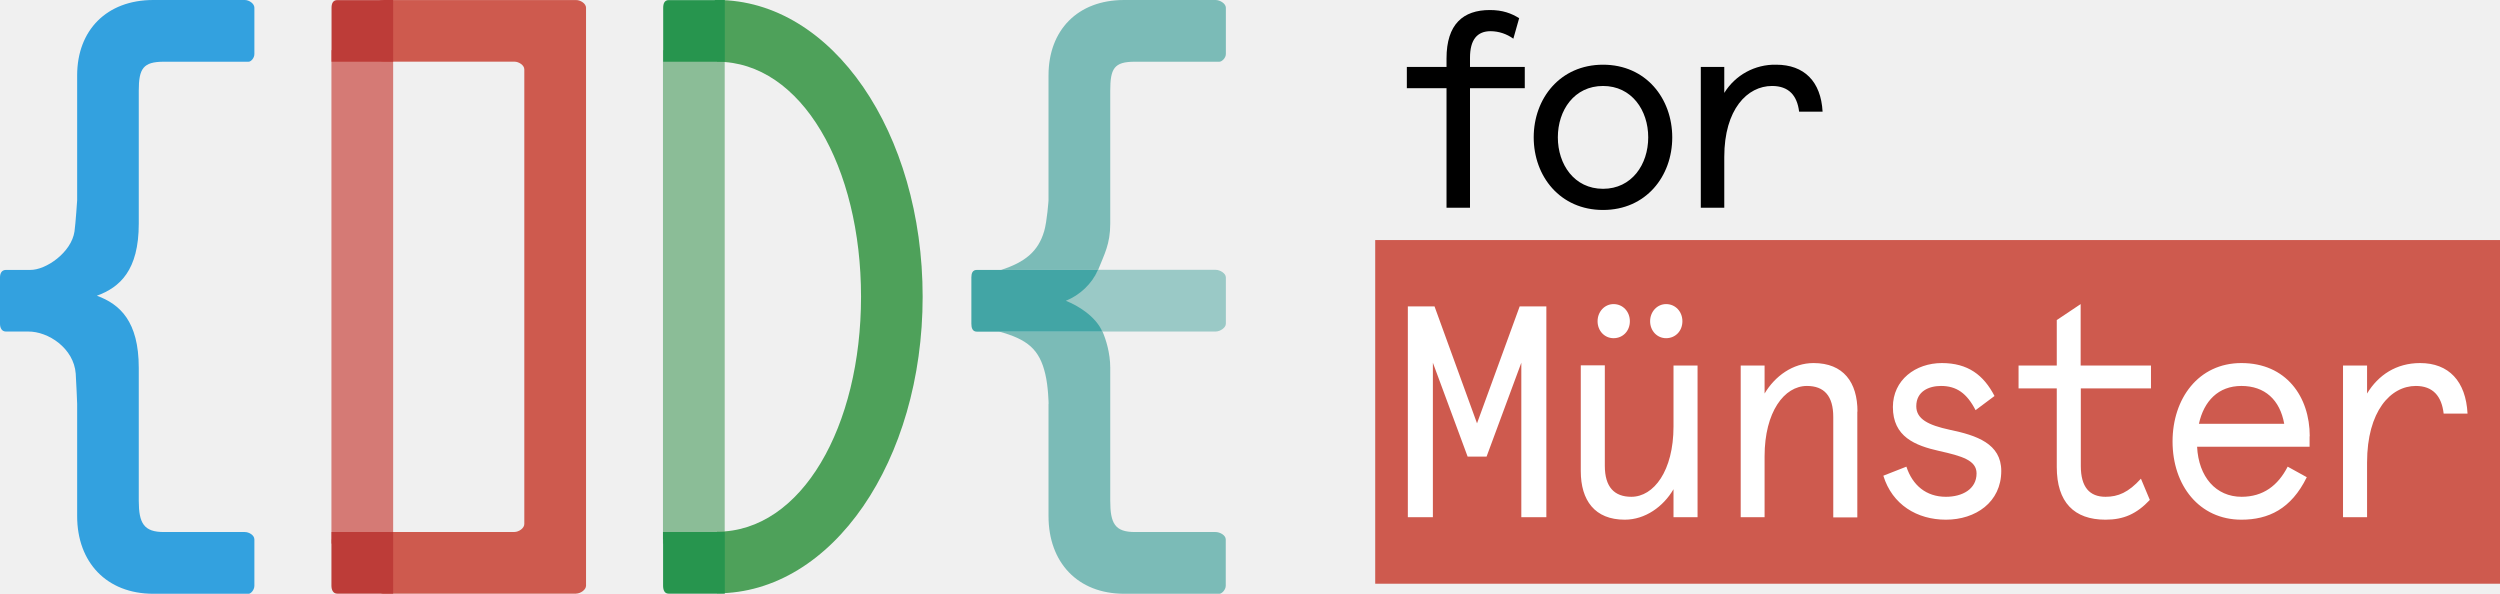
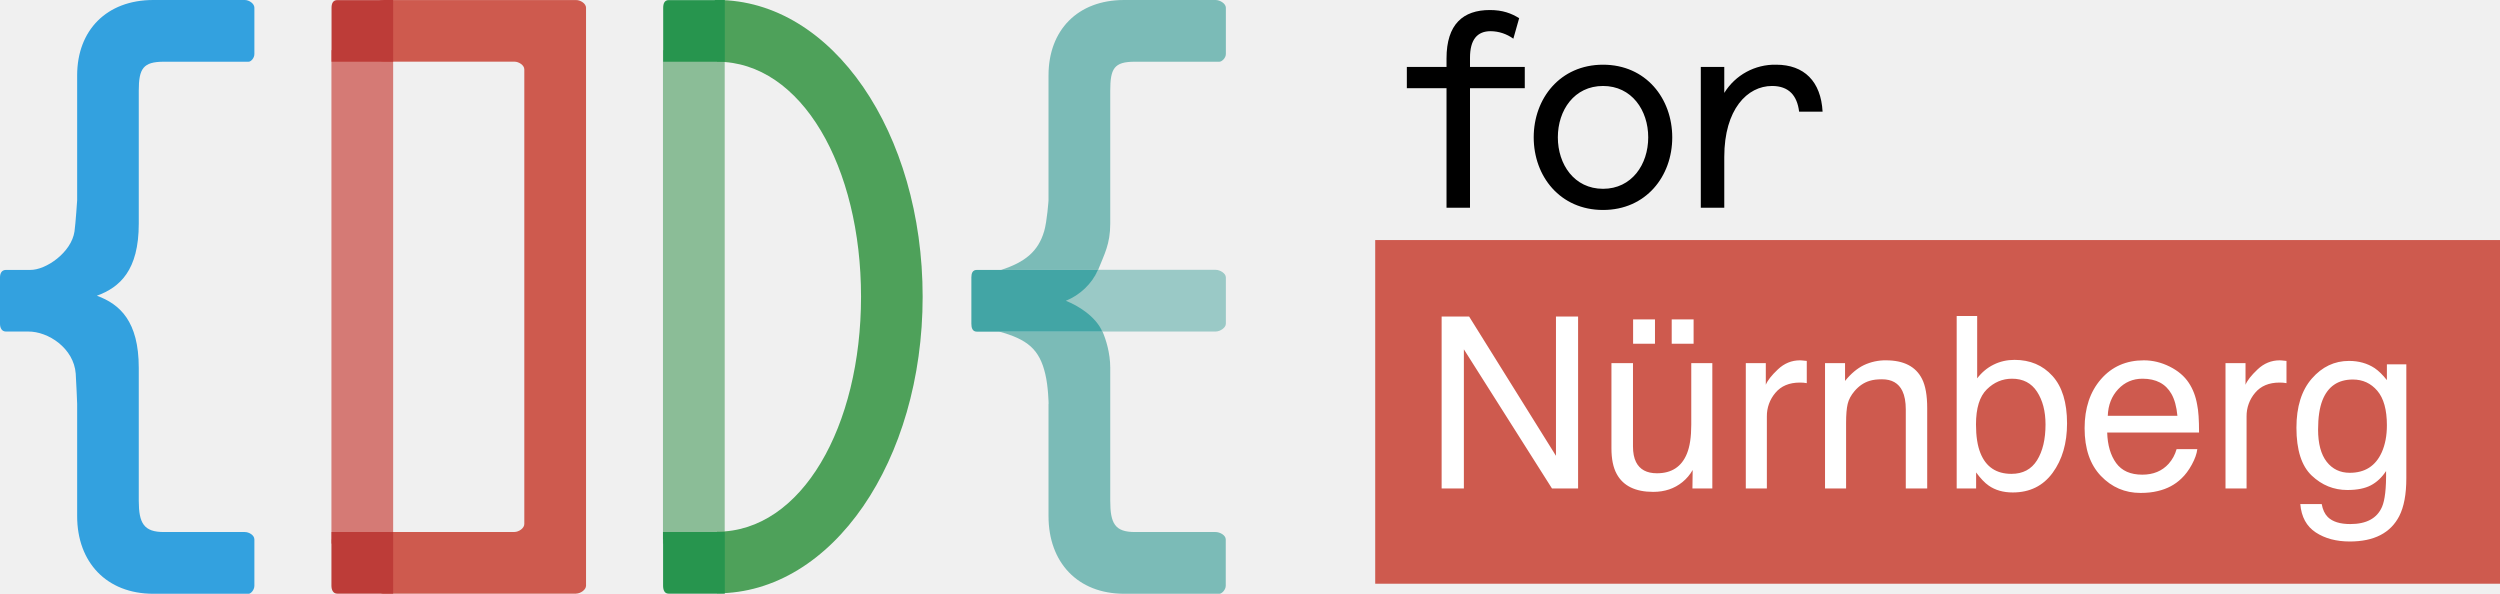
- <svg xmlns="http://www.w3.org/2000/svg" xmlns:xlink="http://www.w3.org/1999/xlink" id="Ebene_1" x="0" y="0" version="1.1" xml:space="preserve" viewBox="0 0 226.82 53.87" width="226.82" height="53.87">
-   <defs id="defs32">
-     <clipPath id="SVGID_2_-3">
-       <use id="use51-6" width="297.64" height="99.21" x="0" y="0" overflow="visible" xlink:href="#SVGID_1_" style="overflow:visible" />
-     </clipPath>
-     <defs id="defs47">
-       <path d="M 161.6,49.05 H 263.65 V 80.23 H 161.6 Z" id="SVGID_1_" />
-     </defs>
-     <clipPath id="SVGID_2_">
-       <use style="overflow:visible" xlink:href="#SVGID_1_" overflow="visible" y="0" x="0" height="99.21" width="297.64" id="use51" />
-     </clipPath>
-   </defs>
-   <path id="polygon9" d="m 33.77,49.32 h 1.9 V 4.55 h -5.6 V 49.32 Z" style="fill:#d57a75" />
-   <g id="g11" transform="translate(-36.83,-22.675)">
-     <path id="path13" d="m 89.1,76.53 c 0.39,0 0.9,-0.34 0.9,-0.72 V 23.38 c 0,-0.39 -0.51,-0.7 -0.9,-0.7 H 71.63 c -0.39,0 -0.52,0.15 -0.52,0.35 v 4.54 c 0,0.38 0.13,0.7 0.51,0.7 h 11.89 c 0.38,0 0.89,0.31 0.89,0.7 v 41.25 c 0,0.38 -0.5,0.72 -0.9,0.72 H 71.63 c -0.38,0 -0.51,0.13 -0.51,0.32 v 4.55 c 0,0.38 0.13,0.73 0.51,0.73 H 89.1 Z" style="fill:#ce5a4e" />
+ <svg xmlns="http://www.w3.org/2000/svg" xmlns:ns1="http://vectornator.io" stroke-miterlimit="10" style="fill-rule:nonzero;clip-rule:evenodd;stroke-linecap:round;stroke-linejoin:round" viewBox="0 0 226.82 53.87" xml:space="preserve">
+   <g ns1:layerName="Ohne Titel">
+     <path d="M33.77 49.32h1.9V4.55h-5.6v44.77h3.7z" fill="#d57a75" ns1:layerName="path" />
  </g>
-   <path id="polygon15" d="m 64.85,49.32 h 0.9 V 4.55 h -5.6 V 49.32 Z" style="fill:#8bbd97" />
-   <g id="g17" transform="translate(-36.83,-22.67)">
-     <path id="path19" d="m 101.88,76.5 v -5.59 c 7.7,0 13.07,-9.56 13.07,-21.32 0,-11.76 -5.37,-21.32 -13.07,-21.32 v -5.6 c 10.5,0 18.66,12.08 18.66,26.92 0,14.84 -8.17,26.91 -18.66,26.91" style="fill:#4ea15a" />
-     <path id="path21" d="m 43.83,59.3 v 10.2 c 0,4.18 2.67,7.04 6.9,7.04 h 8.66 c 0.2,0 0.52,-0.35 0.52,-0.73 v -4.2 c 0,-0.38 -0.48,-0.67 -0.87,-0.67 H 51.7 c -1.8,0 -2.28,-0.77 -2.28,-2.84 V 56.04 c 0,-4.22 -1.71,-5.77 -3.8,-6.54 2.09,-0.76 3.8,-2.31 3.8,-6.53 V 30.91 c 0,-2.03 0.4,-2.64 2.28,-2.64 h 7.69 c 0.2,0 0.52,-0.32 0.52,-0.7 v -4.2 c 0,-0.38 -0.49,-0.7 -0.87,-0.7 h -8.3 c -4.23,0 -6.91,2.74 -6.91,6.84 v 11.34 c 0,0 -0.14,2.1 -0.24,2.81 -0.27,1.9 -2.58,3.52 -4.02,3.5 h -2.2 c -0.38,0 -0.54,0.3 -0.54,0.68 v 4.2 c 0,0.38 0.16,0.71 0.54,0.71 h 2.01 c 1.83,-0.02 4.15,1.52 4.32,3.82 0.05,0.67 0.13,2.74 0.13,2.74" style="fill:#33a1df" />
-     <path id="path23" d="m 71.63,22.68 h -4.2 c -0.39,0 -0.52,0.31 -0.52,0.7 v 4.89 h 5.59 v -5.6 h -0.87 z" style="fill:#bd3c38" />
-     <path id="path25" d="m 66.9,71.61 v 4.19 c 0,0.39 0.15,0.73 0.53,0.73 h 5.07 v -5.59 h -5.59 v 0.67 z" style="fill:#bd3c38" />
-     <path id="path27" d="M 101.68,22.68 H 97.5 c -0.38,0 -0.5,0.31 -0.5,0.7 v 4.89 h 5.59 v -5.6 h -0.9 z" style="fill:#27954e" />
-     <path id="path29" d="m 96.99,71.61 v 4.19 c 0,0.39 0.12,0.73 0.5,0.73 h 5.1 v -5.59 h -5.61 v 0.67 z" style="fill:#27954e" />
-     <path id="path31" d="m 131.96,59.3 v 10.2 c 0,4.18 2.63,7.04 6.86,7.04 h 8.65 c 0.2,0 0.57,-0.35 0.57,-0.73 v -4.2 c 0,-0.38 -0.53,-0.67 -0.92,-0.67 h -7.32 c -1.81,0 -2.24,-0.77 -2.24,-2.84 V 56.04 c 0,-1.36 -0.4,-2.59 -0.7,-3.29 h -9.4 c 2.59,0.7 3.69,1.62 4.21,3.87 0.27,1.12 0.3,2.69 0.3,2.69" style="fill:#7bbbb7" />
-     <path id="path33" d="m 131.56,43.66 c -0.54,1.84 -1.75,2.8 -3.9,3.5 h 8.8 c 0.55,-1.4 1.1,-2.33 1.1,-4.19 V 30.91 c 0,-2.03 0.35,-2.64 2.23,-2.64 h 7.68 c 0.2,0 0.58,-0.32 0.58,-0.7 v -4.2 c 0,-0.38 -0.54,-0.7 -0.93,-0.7 h -8.3 c -4.23,0 -6.86,2.75 -6.86,6.84 v 11.34 c 0,0 -0.13,1.9 -0.4,2.82" style="fill:#7bbbb7" />
-     <path id="path35" d="m 132.92,50 c 1.42,0.52 2.97,1.35 3.93,2.75 h 10.27 c 0.39,0 0.93,-0.33 0.93,-0.71 v -4.2 c 0,-0.38 -0.54,-0.69 -0.93,-0.69 h -10.66 c -0.7,1.4 -2.36,2.42 -3.54,2.85" style="fill:#9ac9c6" />
-     <path id="path37" d="m 125.45,47.16 c -0.38,0 -0.49,0.3 -0.49,0.68 v 4.2 c 0,0.38 0.1,0.72 0.5,0.72 h 11.39 c -0.63,-1.4 -2.2,-2.36 -3.32,-2.8 a 5.5,5.5 0 0 0 2.93,-2.8 h -11 z" style="fill:#42a5a5" />
+   <g ns1:layerName="g11">
+     <path d="M52.27 53.855c.39 0 .9-.34.9-.72V.705c0-.39-.51-.7-.9-.7H34.8c-.39 0-.52.15-.52.35v4.54c0 .38.13.7.51.7h11.89c.38 0 .89.31.89.7v41.25c0 .38-.5.72-.9.72H34.8c-.38 0-.51.13-.51.32v4.55c0 .38.13.73.51.73h17.47v-.01z" fill="#ce5a4e" ns1:layerName="path" />
  </g>
-   <path id="path3" d="m 137.3,3.51 a 3.54,3.54 0 0 0 -2.06,-0.68 c -1.21,0 -1.87,0.76 -1.87,2.41 v 0.83 h 4.97 v 1.93 h -4.97 V 18.85 h -2.13 V 8 h -3.6 v -1.93 h 3.6 v -0.77 c 0,-3.1 1.5,-4.39 3.93,-4.39 1.17,0 1.95,0.3 2.66,0.74 l -0.53,1.87 z" />
-   <path id="path5" d="m 145.44,17.13 c 2.6,0 4.1,-2.2 4.1,-4.67 0,-2.46 -1.5,-4.66 -4.1,-4.66 -2.61,0 -4.1,2.2 -4.1,4.66 0,2.46 1.49,4.67 4.1,4.67 m 0,-11.26 c 3.9,0 6.28,3.07 6.28,6.6 0,3.52 -2.38,6.58 -6.28,6.58 -3.9,0 -6.29,-3.06 -6.29,-6.59 0,-3.52 2.39,-6.59 6.29,-6.59" />
-   <path id="path7" d="m 163.23,10.13 c -0.18,-1.47 -0.94,-2.33 -2.46,-2.33 -2.23,0 -4.33,2.1 -4.33,6.44 v 4.61 h -2.13 V 6.07 h 2.13 v 2.36 a 5.39,5.39 0 0 1 4.71,-2.56 c 2.54,0 4.06,1.52 4.21,4.26 z" />
-   <path style="fill:#ce5a4e" d="M 124.77,21.78 H 226.82 V 52.96 H 124.77 Z" id="rect41" />
-   <path style="fill:#ffffff;stroke:none;stroke-width:0.669;stroke-linecap:round;stroke-linejoin:round;stroke-miterlimit:4;stroke-dasharray:none;stroke-opacity:1" transform="matrix(1.494307,0,0,1.494307,-141.9319,-59.22945)" clip-path="url(#SVGID_2_)" d="m 244.8,64.75 c -0.1,-1.97 -1.14,-3.07 -2.88,-3.07 -1.45,0 -2.54,0.73 -3.22,1.85 v -1.7 h -1.46 v 9.21 h 1.46 v -3.32 c 0,-3.13 1.44,-4.65 2.96,-4.65 1.04,0 1.57,0.62 1.69,1.68 z m -13.73,-1.68 c 1.42,0 2.34,0.84 2.6,2.3 h -5.18 c 0.3,-1.38 1.18,-2.3 2.58,-2.3 m 4.15,3.06 c 0,-2.42 -1.44,-4.45 -4.15,-4.45 -2.61,0 -4.18,2.16 -4.18,4.76 0,2.68 1.63,4.75 4.18,4.75 1.63,0 3.02,-0.64 3.97,-2.58 l -1.16,-0.64 c -0.59,1.15 -1.49,1.83 -2.8,1.83 -1.55,0 -2.61,-1.2 -2.7,-3.04 h 6.83 v -0.64 z m -17.69,-2.91 h 2.33 v 4.77 c 0,2.14 1.05,3.2 2.96,3.2 1.1,0 1.89,-0.35 2.69,-1.2 l -0.54,-1.29 c -0.76,0.84 -1.39,1.1 -2.15,1.1 -0.97,0 -1.5,-0.59 -1.5,-1.87 v -4.71 h 4.26 v -1.39 h -4.27 V 58.1 l -1.45,0.97 v 2.76 h -2.32 v 1.39 z m -4.64,-1.54 c -1.61,0 -2.98,1.03 -2.98,2.67 0,1.81 1.35,2.34 2.82,2.67 1.39,0.31 2.26,0.57 2.26,1.36 0,0.96 -0.87,1.42 -1.86,1.42 -1.2,0 -2.03,-0.7 -2.4,-1.83 l -1.4,0.55 c 0.54,1.76 2.05,2.67 3.8,2.67 1.8,0 3.36,-1.06 3.36,-2.96 0,-1.66 -1.5,-2.16 -3.13,-2.5 -1.3,-0.28 -2.03,-0.65 -2.03,-1.43 0,-0.9 0.76,-1.23 1.5,-1.23 0.94,0 1.57,0.44 2.1,1.47 l 1.15,-0.86 c -0.66,-1.27 -1.61,-2 -3.2,-2 m -5.12,2.95 c 0,-1.78 -0.85,-2.95 -2.67,-2.95 -1.25,0 -2.34,0.79 -2.97,1.85 v -1.7 h -1.45 v 9.21 h 1.45 v -3.7 c 0,-2.7 1.2,-4.27 2.57,-4.27 1.04,0 1.6,0.6 1.6,1.88 v 6.1 h 1.46 v -6.43 z m -12.59,-5.49 c 0,0.59 0.43,1.03 0.97,1.03 0.57,0 0.99,-0.44 0.99,-1.03 0,-0.58 -0.42,-1.04 -0.99,-1.04 -0.54,0 -0.97,0.46 -0.97,1.04 m -3.19,0 c 0,0.59 0.43,1.03 0.97,1.03 0.57,0 0.99,-0.44 0.99,-1.03 0,-0.58 -0.42,-1.04 -0.99,-1.04 -0.54,0 -0.97,0.46 -0.97,1.04 m -1.02,9.1 c 0,1.78 0.85,2.95 2.67,2.95 1.24,0 2.34,-0.79 2.96,-1.85 v 1.7 h 1.46 v -9.21 h -1.46 v 3.7 c 0,2.7 -1.2,4.27 -2.56,4.27 -1.04,0 -1.61,-0.6 -1.61,-1.88 v -6.1 h -1.46 v 6.43 z m -10.5,-10 v 12.8 h 1.52 v -9.38 l 2.11,5.7 h 1.15 l 2.11,-5.7 v 9.38 h 1.52 v -12.8 h -1.62 l -2.59,7.1 -2.58,-7.1 h -1.63 z" id="path53" />
+   <g ns1:layerName="Ohne Titel">
+     <path d="M64.85 49.32h.9V4.55h-5.6v44.77h4.7z" fill="#8bbd97" ns1:layerName="path" />
+   </g>
+   <clipPath id="a">
+     <path d="M0 0h226.82v53.87H0z" />
+   </clipPath>
+   <g clip-path="url(#a)" ns1:layerName="g17">
+     <path d="M65.05 53.83v-5.59c7.7 0 13.07-9.56 13.07-21.32S72.75 5.6 65.05 5.6V0c10.5 0 18.66 12.08 18.66 26.92 0 14.84-8.17 26.91-18.66 26.91" fill="#4ea15a" ns1:layerName="path" />
+     <path d="M7 36.63v10.2c0 4.18 2.67 7.04 6.9 7.04h8.66c.2 0 .52-.35.52-.73v-4.2c0-.38-.48-.67-.87-.67h-7.34c-1.8 0-2.28-.77-2.28-2.84V33.37c0-4.22-1.71-5.77-3.8-6.54 2.09-.76 3.8-2.31 3.8-6.53V8.24c0-2.03.4-2.64 2.28-2.64h7.69c.2 0 .52-.32.52-.7V.7c0-.38-.49-.7-.87-.7h-8.3C9.68 0 7 2.74 7 6.84v11.34s-.14 2.1-.24 2.81c-.27 1.9-2.58 3.52-4.02 3.5H.54c-.38 0-.54.3-.54.68v4.2c0 .38.16.71.54.71h2.01c1.83-.02 4.15 1.52 4.32 3.82.05.67.13 2.74.13 2.74" fill="#33a1df" ns1:layerName="path" />
+     <path d="M34.8.01h-4.2c-.39 0-.52.31-.52.7V5.6h5.59V0h-.87v.01zM30.07 48.94v4.19c0 .39.15.73.53.73h5.07v-5.59h-5.59v.67h-.01z" fill="#bd3c38" ns1:layerName="path" />
+     <path d="M64.85.01h-4.18c-.38 0-.5.31-.5.7V5.6h5.59V0h-.9l-.01.01zM60.16 48.94v4.19c0 .39.12.73.5.73h5.1v-5.59h-5.61v.67h.01z" fill="#27954e" ns1:layerName="path" />
+     <path d="M95.13 36.63v10.2c0 4.18 2.63 7.04 6.86 7.04h8.65c.2 0 .57-.35.57-.73v-4.2c0-.38-.53-.67-.92-.67h-7.32c-1.81 0-2.24-.77-2.24-2.84V33.37c0-1.36-.4-2.59-.7-3.29h-9.4c2.59.7 3.69 1.62 4.21 3.87.27 1.12.3 2.69.3 2.69M94.73 20.99c-.54 1.84-1.75 2.8-3.9 3.5h8.8c.55-1.4 1.1-2.33 1.1-4.19V8.24c0-2.03.35-2.64 2.23-2.64h7.68c.2 0 .58-.32.58-.7V.7c0-.38-.54-.7-.93-.7h-8.3c-4.23 0-6.86 2.75-6.86 6.84v11.34s-.13 1.9-.4 2.82" fill="#7bbbb7" ns1:layerName="path" />
+     <path d="M96.09 27.33c1.42.52 2.97 1.35 3.93 2.75h10.27c.39 0 .93-.33.93-.71v-4.2c0-.38-.54-.69-.93-.69H99.63c-.7 1.4-2.36 2.42-3.54 2.85" fill="#9ac9c6" ns1:layerName="path" />
+     <path d="M88.62 24.49c-.38 0-.49.3-.49.68v4.2c0 .38.1.72.5.72h11.39c-.63-1.4-2.2-2.36-3.32-2.8a5.5 5.5 0 0 0 2.93-2.8H88.62z" fill="#42a5a5" ns1:layerName="path" />
+   </g>
+   <g clip-path="url(#a)" ns1:layerName="Ohne Titel">
+     <path d="M137.3 3.51a3.54 3.54 0 0 0-2.06-.68c-1.21 0-1.87.76-1.87 2.41v.83h4.97V8h-4.97v10.85h-2.13V8h-3.6V6.07h3.6V5.3c0-3.1 1.5-4.39 3.93-4.39 1.17 0 1.95.3 2.66.74l-.53 1.87v-.01zM145.44 17.13c2.6 0 4.1-2.2 4.1-4.67 0-2.46-1.5-4.66-4.1-4.66-2.61 0-4.1 2.2-4.1 4.66s1.49 4.67 4.1 4.67m0-11.26c3.9 0 6.28 3.07 6.28 6.6 0 3.52-2.38 6.58-6.28 6.58-3.9 0-6.29-3.06-6.29-6.59 0-3.52 2.39-6.59 6.29-6.59M163.23 10.13c-.18-1.47-.94-2.33-2.46-2.33-2.23 0-4.33 2.1-4.33 6.44v4.61h-2.13V6.07h2.13v2.36a5.39 5.39 0 0 1 4.71-2.56c2.54 0 4.06 1.52 4.21 4.26h-2.13z" ns1:layerName="path" />
+     <path d="M124.77 21.78h102.05v31.18H124.77V21.78z" fill="#ce5a4e" ns1:layerName="path" />
+     <g ns1:layerName="path">
+       <clipPath id="b">
+         <path d="M99.548 14.066h152.494V60.66H99.548V14.066z" />
+       </clipPath>
+       <g clip-path="url(#b)">
+         <path d="M223.874 37.527c-.149-2.944-1.703-4.588-4.303-4.588-2.167 0-3.796 1.091-4.812 2.765v-2.54h-2.182v13.762h2.182v-4.961c0-4.677 2.152-6.949 4.423-6.949 1.554 0 2.346.927 2.526 2.51h2.166zm-20.517-2.51c2.122 0 3.497 1.255 3.886 3.436h-7.741c.448-2.062 1.763-3.437 3.855-3.437m6.202 4.573c0-3.616-2.152-6.65-6.202-6.65-3.9 0-6.246 3.228-6.246 7.113 0 4.005 2.436 7.098 6.246 7.098 2.436 0 4.513-.956 5.933-3.855l-1.734-.956c-.881 1.718-2.226 2.734-4.184 2.734-2.316 0-3.9-1.793-4.034-4.542h10.206v-.957l.015.015zm-26.434-4.348h3.481v7.127c0 3.198 1.569 4.782 4.423 4.782 1.644 0 2.825-.523 4.02-1.793l-.807-1.928c-1.135 1.256-2.077 1.644-3.213 1.644-1.449 0-2.241-.882-2.241-2.794V35.24h6.366v-2.078h-6.381V27.59l-2.167 1.45v4.123h-3.466v2.078h-.015zm-6.934-2.302c-2.406 0-4.453 1.54-4.453 3.99 0 2.705 2.017 3.497 4.214 3.99 2.077.463 3.377.852 3.377 2.032 0 1.435-1.3 2.122-2.779 2.122-1.794 0-3.034-1.046-3.587-2.734l-2.092.821c.807 2.63 3.064 3.99 5.679 3.99 2.689 0 5.02-1.584 5.02-4.423 0-2.48-2.241-3.228-4.677-3.736-1.942-.418-3.033-.971-3.033-2.136 0-1.345 1.136-1.838 2.241-1.838 1.405 0 2.346.657 3.138 2.196l1.719-1.285c-.986-1.898-2.406-2.989-4.782-2.989m-7.651 4.409c0-2.66-1.27-4.409-3.99-4.409-1.867 0-3.496 1.18-4.438 2.765v-2.54h-2.166v13.762h2.166v-5.529c0-4.035 1.793-6.38 3.841-6.38 1.554 0 2.391.896 2.391 2.809v9.115h2.181v-9.608l.015.015zm-18.813-8.204c0 .882.642 1.539 1.449 1.539.852 0 1.48-.657 1.48-1.54 0-.866-.628-1.553-1.48-1.553-.807 0-1.449.687-1.449 1.554m-4.767 0c0 .882.643 1.539 1.45 1.539.851 0 1.479-.657 1.479-1.54 0-.866-.628-1.553-1.479-1.553-.807 0-1.45.687-1.45 1.554m-1.524 13.598c0 2.66 1.27 4.408 3.99 4.408 1.853 0 3.496-1.18 4.423-2.764v2.54h2.181V33.163h-2.181v5.53c0 4.034-1.793 6.38-3.826 6.38-1.554 0-2.405-.896-2.405-2.81V33.15h-2.182v9.608-.015zm-15.69-14.943v19.127h2.271V32.91l3.153 8.518h1.718l3.153-8.517v14.016h2.272V27.8h-2.421l-3.87 10.61-3.856-10.61h-2.435.015z" fill="#fff" ns1:layerName="path" />
+       </g>
+     </g>
+     <path d="M127.64 27.29h99.18v20.98h-99.18V27.29z" fill="#ce5a4e" ns1:layerName="Rechteck 1" />
+     <g fill="#fff" ns1:layerName="Text 1">
+       <path d="M130.796 28.721h2.496l7.878 12.635V28.721h2.007v15.598h-2.368l-7.995-12.625v12.625h-2.018V28.72zM148.157 32.947v7.55c0 .58.092 1.054.276 1.422.34.68.973 1.02 1.901 1.02 1.33 0 2.236-.595 2.718-1.784.262-.637.393-1.512.393-2.623v-5.585h1.911v11.372h-1.805l.021-1.678a3.862 3.862 0 0 1-.924 1.094c-.729.595-1.614.892-2.654.892-1.621 0-2.725-.542-3.313-1.625-.319-.58-.478-1.355-.478-2.325v-7.73h1.954zm3.514-3.971h1.986v2.208h-1.986v-2.208zm-3.503 0h1.985v2.208h-1.985v-2.208zM158.393 32.947h1.815v1.964c.149-.382.514-.847 1.094-1.396.581-.549 1.249-.823 2.007-.823.035 0 .095.004.18.01l.436.043v2.018a2.867 2.867 0 0 0-.314-.043 4.217 4.217 0 0 0-.313-.01c-.962 0-1.702.31-2.219.929a3.242 3.242 0 0 0-.775 2.14v6.54h-1.911V32.947zM165.581 32.947h1.816v1.614c.538-.666 1.108-1.143 1.709-1.434a4.562 4.562 0 0 1 2.007-.435c1.614 0 2.704.563 3.27 1.688.312.616.468 1.498.468 2.644v7.295h-1.943v-7.167c0-.694-.103-1.253-.308-1.678-.34-.708-.956-1.062-1.848-1.062-.453 0-.825.046-1.115.138-.524.156-.984.468-1.38.935-.319.375-.526.762-.621 1.162-.096.4-.144.972-.144 1.715v5.957h-1.911V32.947zM177.526 28.668h1.859v5.66c.417-.546.916-.962 1.497-1.248.58-.287 1.21-.43 1.89-.43 1.415 0 2.564.486 3.445 1.46.882.973 1.322 2.408 1.322 4.305 0 1.798-.435 3.292-1.306 4.481-.87 1.19-2.077 1.784-3.621 1.784-.863 0-1.592-.209-2.187-.627-.354-.247-.732-.644-1.136-1.189v1.455h-1.763V28.668zm4.97 14.324c1.033 0 1.807-.41 2.32-1.232.513-.821.77-1.904.77-3.25 0-1.195-.257-2.186-.77-2.972s-1.269-1.179-2.267-1.179c-.871 0-1.634.322-2.288.966-.655.645-.983 1.706-.983 3.186 0 1.069.135 1.936.404 2.601.502 1.253 1.44 1.88 2.814 1.88zM194.505 32.692c.807 0 1.589.19 2.346.568.758.379 1.335.87 1.731 1.47.382.574.637 1.243.765 2.008.113.523.169 1.359.169 2.505h-8.335c.036 1.154.308 2.08.818 2.777.51.697 1.299 1.046 2.368 1.046.998 0 1.794-.33 2.389-.988.34-.382.58-.824.722-1.327h1.879c-.049.418-.214.883-.494 1.397-.279.513-.592.932-.939 1.258-.581.566-1.299.948-2.156 1.147-.46.113-.98.17-1.561.17-1.415 0-2.615-.516-3.599-1.545-.984-1.03-1.476-2.473-1.476-4.327 0-1.827.495-3.31 1.486-4.45.992-1.139 2.287-1.709 3.887-1.709zm3.047 5.033c-.078-.828-.258-1.49-.541-1.986-.524-.92-1.398-1.38-2.623-1.38-.878 0-1.614.317-2.209.95-.594.634-.909 1.44-.945 2.416h6.318zM201.916 32.947h1.816v1.964c.148-.382.513-.847 1.093-1.396.581-.549 1.25-.823 2.007-.823.036 0 .096.004.181.01l.435.043v2.018a2.851 2.851 0 0 0-.313-.043c-.096-.007-.2-.01-.313-.01-.963 0-1.703.31-2.22.929a3.247 3.247 0 0 0-.775 2.14v6.54h-1.911V32.947zM213.118 32.745c.892 0 1.671.22 2.336.659.361.247.729.608 1.104 1.083v-1.434h1.763v10.342c0 1.444-.212 2.584-.637 3.42-.793 1.542-2.29 2.314-4.492 2.314-1.224 0-2.254-.274-3.089-.823-.836-.549-1.303-1.407-1.402-2.575h1.943c.092.51.276.903.552 1.179.432.424 1.112.637 2.039.637 1.465 0 2.424-.517 2.877-1.55.269-.61.393-1.696.372-3.26-.382.58-.842 1.012-1.38 1.295-.538.283-1.25.425-2.135.425-1.231 0-2.309-.437-3.233-1.311-.923-.875-1.385-2.32-1.385-4.338 0-1.904.465-3.39 1.396-4.46.931-1.068 2.054-1.603 3.371-1.603zm3.44 5.84c0-1.409-.29-2.453-.87-3.132-.581-.68-1.32-1.02-2.219-1.02-1.345 0-2.266.63-2.761 1.89-.262.673-.393 1.554-.393 2.644 0 1.282.26 2.257.78 2.926.521.669 1.22 1.003 2.097 1.003 1.374 0 2.34-.62 2.899-1.858.312-.7.467-1.518.467-2.453z" />
+     </g>
+   </g>
</svg>
